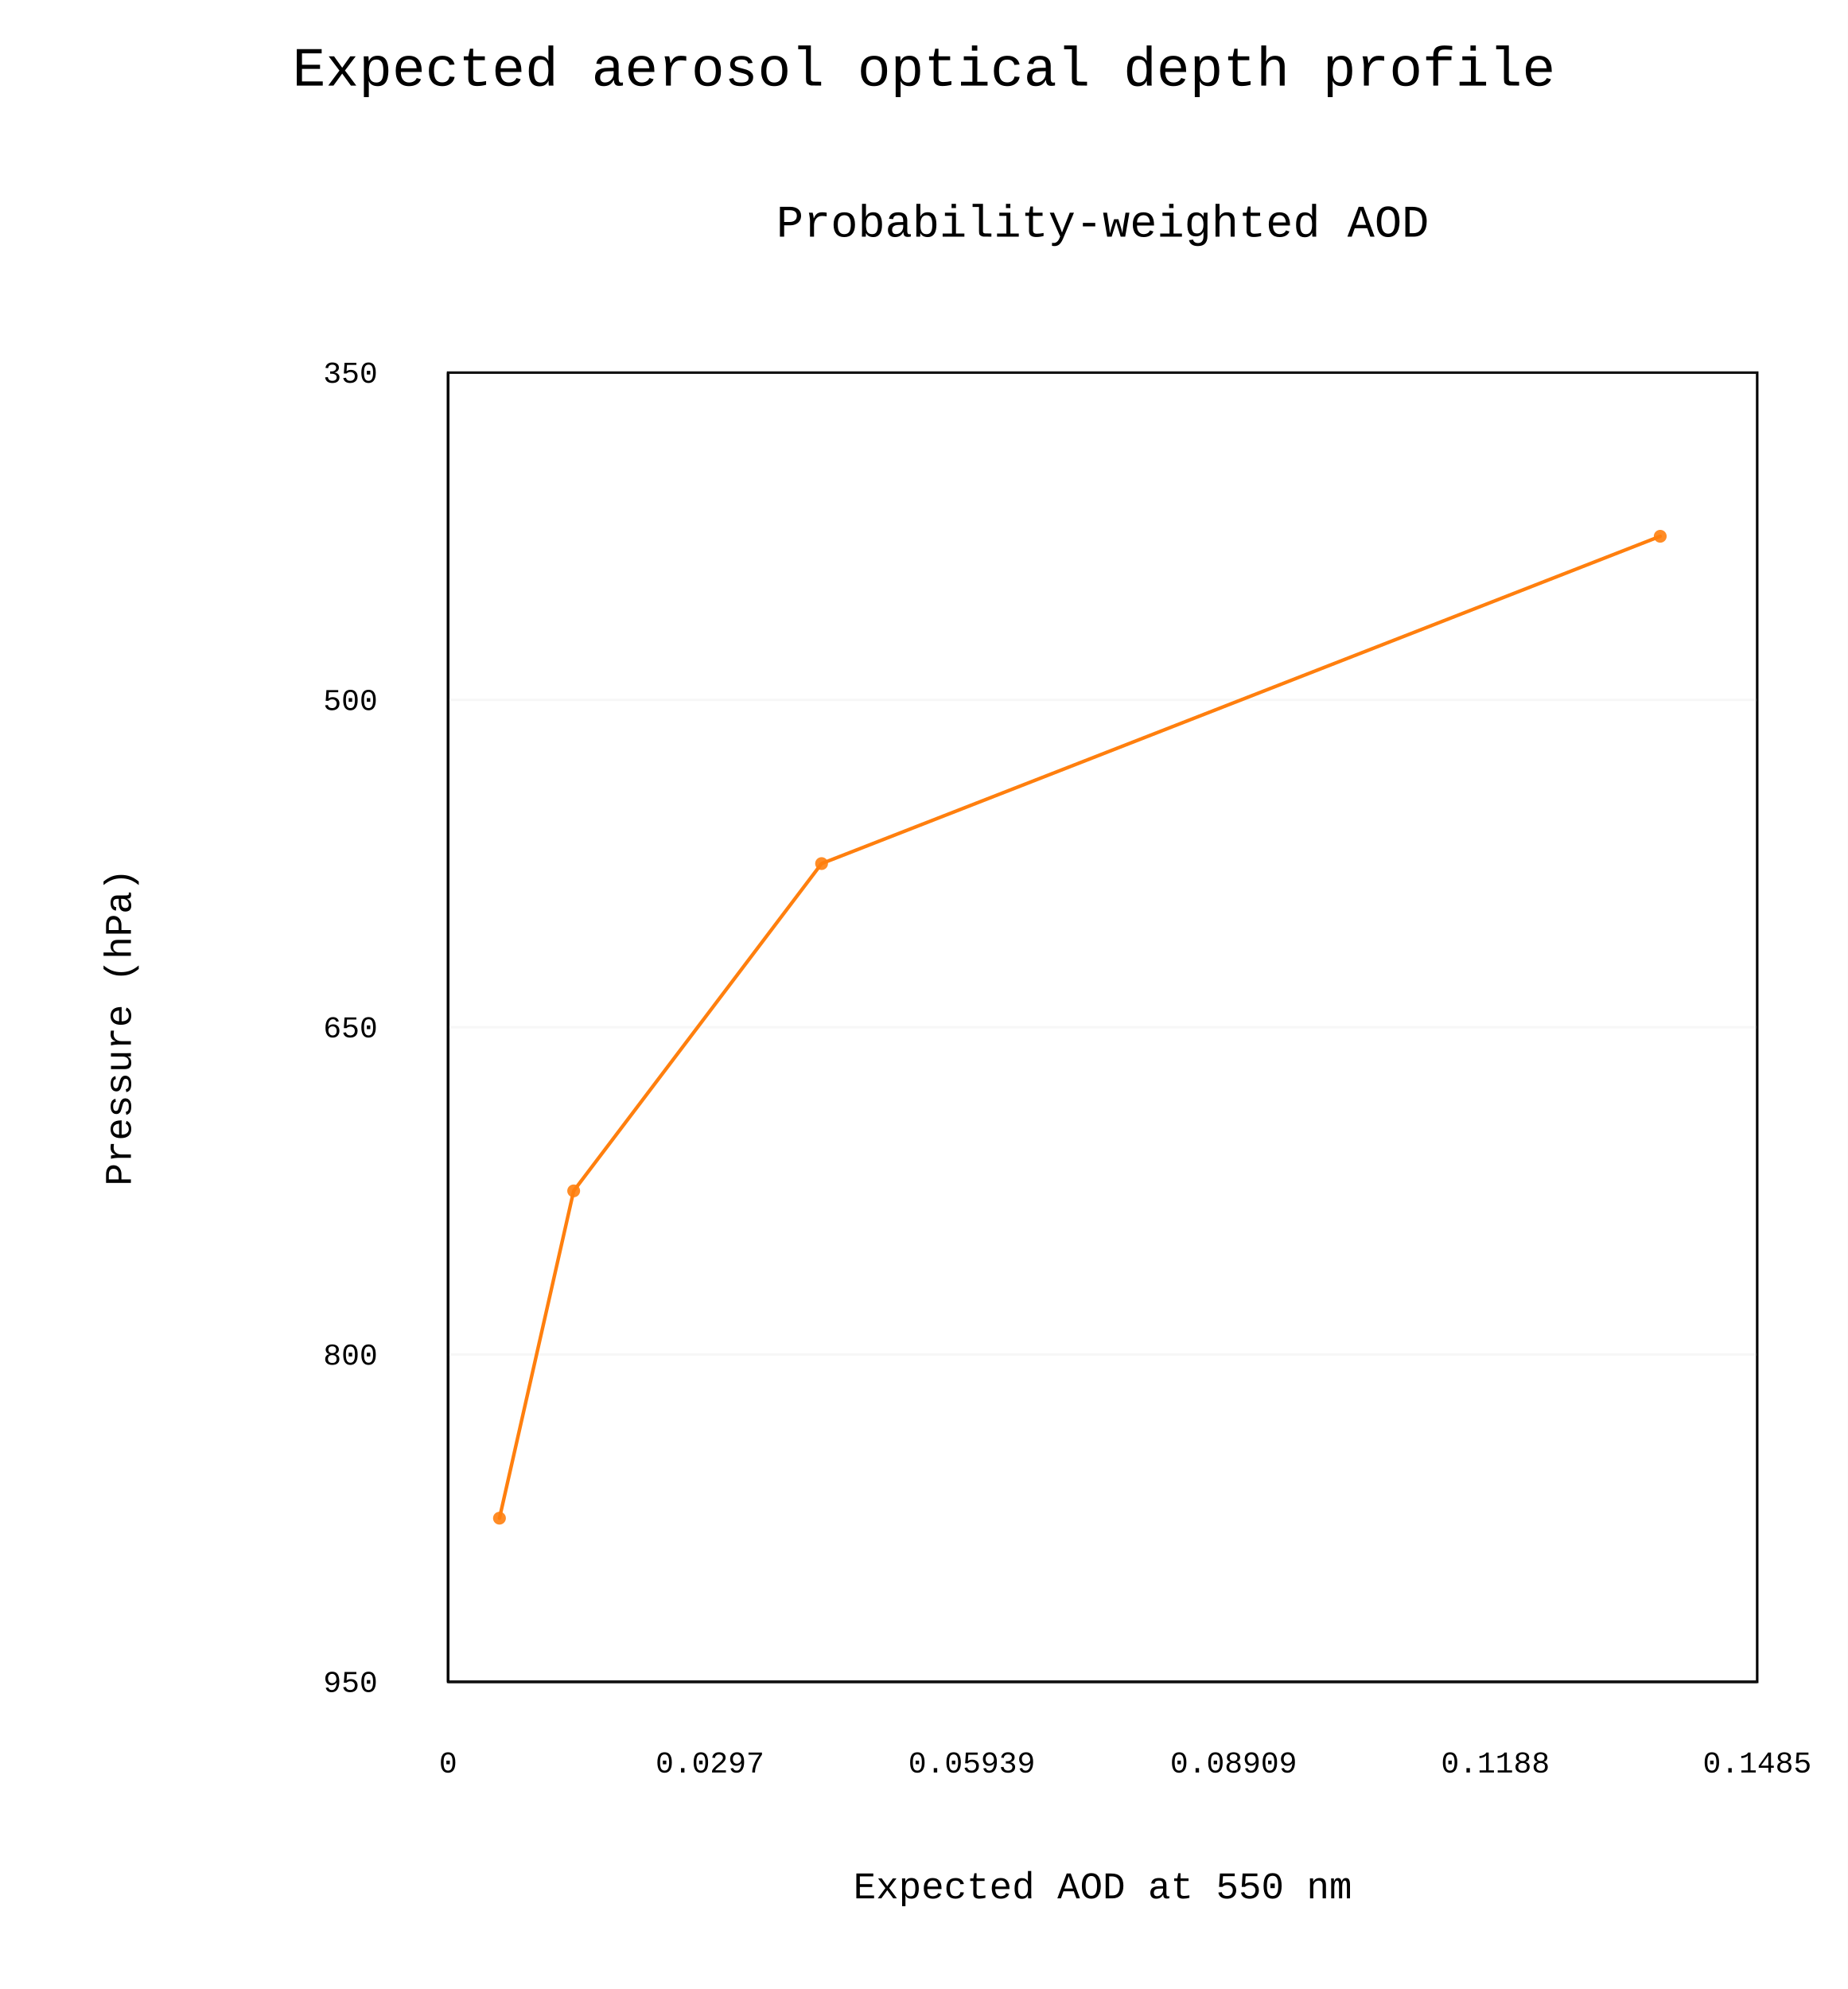
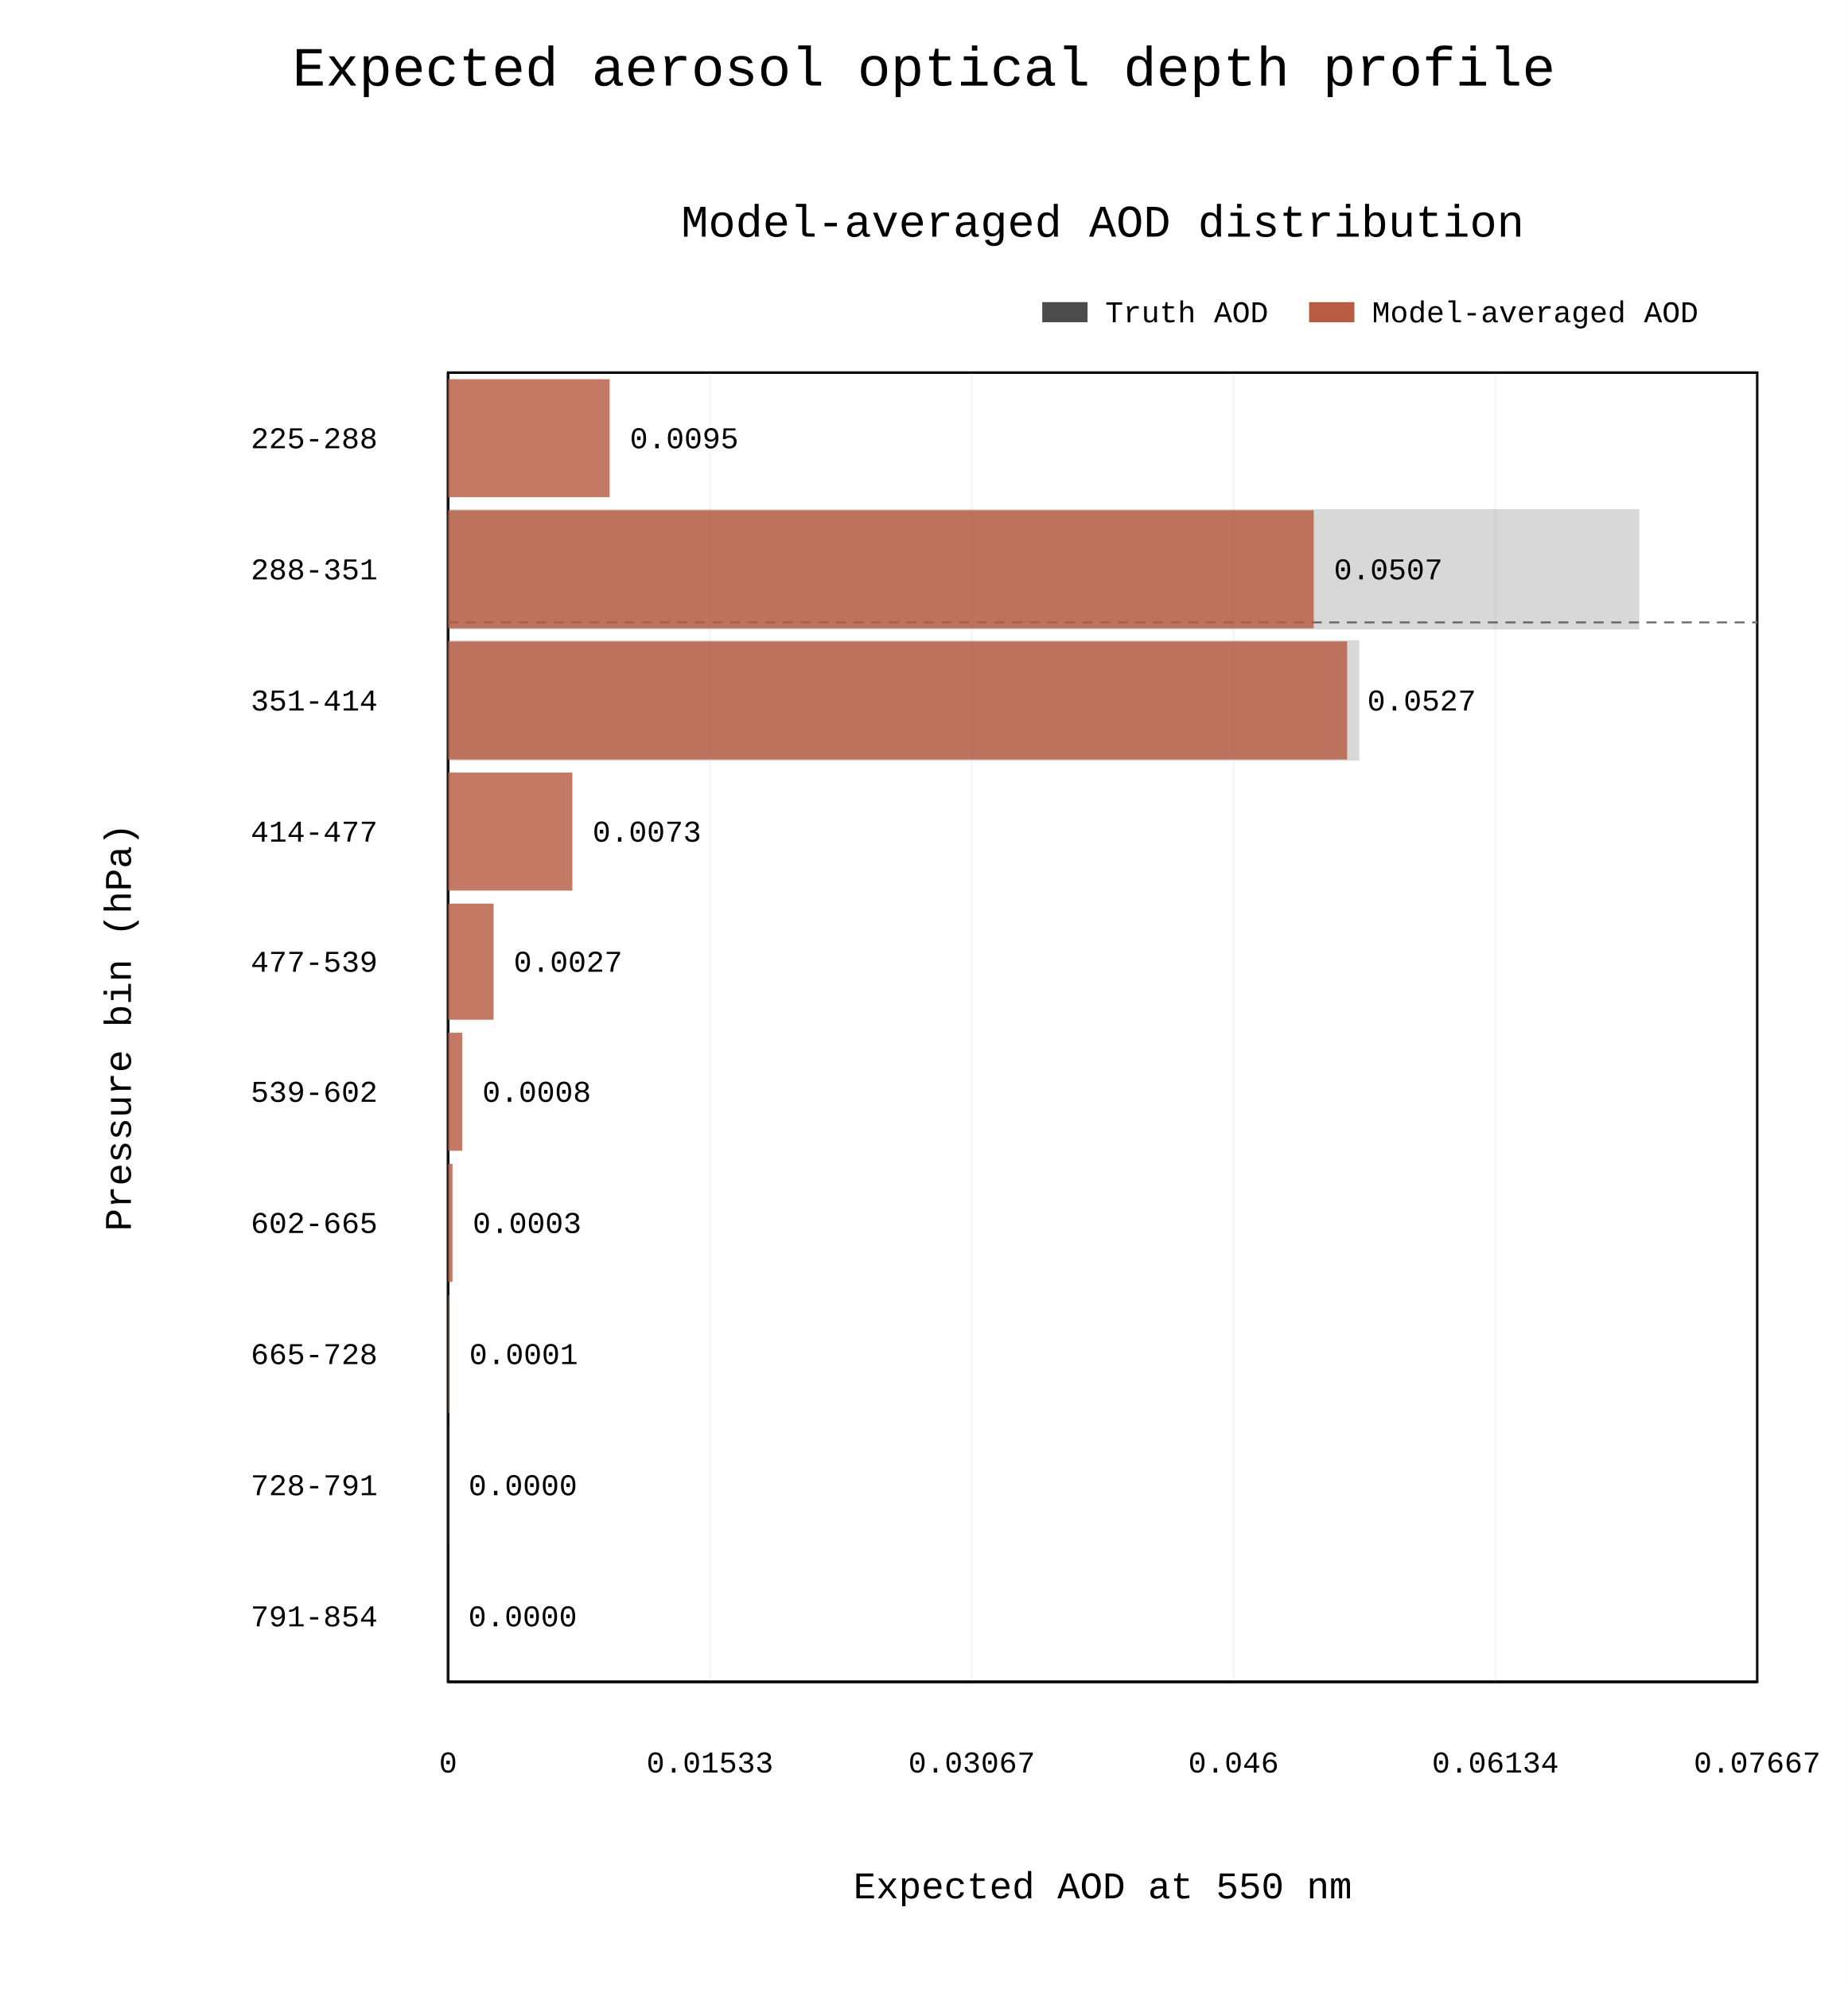
<svg xmlns="http://www.w3.org/2000/svg" width="734" height="790" viewBox="0 0 734 790">
-   <style>text { font-family: Menlo, Monaco, Consolas, Liberation Mono, DejaVu Sans Mono, monospace; fill: black; }.plot-title { font-size: 22px; font-weight: 400; }.panel-title { font-size: 18px; font-weight: 400; }.axis-title { font-size: 15px; }.tick-label,.axis-multiplier { font-size: 12px; }.legend-label { font-size: 12px; }.figure-bg { fill: white; }.plot-bg { fill: white; stroke: black; stroke-width: 1; }.axis { stroke: black; stroke-width: 1; }.grid { stroke: #b0b0b0; stroke-opacity: 0.1; }.series.line { stroke-linejoin: round; stroke-linecap: round; }</style>
+   <style>text { font-family: Menlo, Monaco, Consolas, Liberation Mono, DejaVu Sans Mono, monospace; fill: black; }.plot-title { font-size: 22px; font-weight: 400; }.plot-subtitle { font-size: 15px; font-weight: 400; }.panel-title { font-size: 18px; font-weight: 400; }.axis-title { font-size: 15px; }.tick-label,.axis-multiplier { font-size: 12px; }.legend-label { font-size: 12px; }.figure-bg { fill: white; }.plot-bg { fill: white; stroke: black; stroke-width: 1; }.axis { stroke: black; stroke-width: 1; }.grid { stroke: #b0b0b0; stroke-opacity: 0.1; }.series.line { stroke-linejoin: round; stroke-linecap: round; }</style>
  <rect class="figure-bg" x="0" y="0" width="734" height="790" />
  <text class="plot-title" x="367.000" y="34" text-anchor="middle">Expected aerosol optical depth profile</text>
  <g class="panel" transform="translate(178,148)">
    <rect class="plot-bg" x="0" y="0" width="520" height="520" />
-     <text class="panel-title" x="260.000" y="-54" text-anchor="middle">Probability-weighted AOD</text>
+     <text class="panel-title" x="260.000" y="-54" text-anchor="middle">Model-averaged AOD distribution</text>
    <line class="axis" x1="0" x2="520" y1="520" y2="520" />
    <line class="axis" x1="0" x2="0" y1="0" y2="520" />
-     <line class="grid" x1="0" x2="520" y1="520.000" y2="520.000" />
-     <text class="tick-label" x="-28" y="524.000" text-anchor="end">950</text>
-     <line class="grid" x1="0" x2="520" y1="390.000" y2="390.000" />
-     <text class="tick-label" x="-28" y="394.000" text-anchor="end">800</text>
-     <line class="grid" x1="0" x2="520" y1="260.000" y2="260.000" />
-     <text class="tick-label" x="-28" y="264.000" text-anchor="end">650</text>
-     <line class="grid" x1="0" x2="520" y1="130.000" y2="130.000" />
-     <text class="tick-label" x="-28" y="134.000" text-anchor="end">500</text>
-     <line class="grid" x1="0" x2="520" y1="0.000" y2="0.000" />
-     <text class="tick-label" x="-28" y="4.000" text-anchor="end">350</text>
+     <text class="tick-label" x="-28" y="30.041" text-anchor="end">225-288</text>
+     <text class="tick-label" x="-28" y="82.124" text-anchor="end">288-351</text>
+     <text class="tick-label" x="-28" y="134.207" text-anchor="end">351-414</text>
+     <text class="tick-label" x="-28" y="186.289" text-anchor="end">414-477</text>
+     <text class="tick-label" x="-28" y="237.959" text-anchor="end">477-539</text>
+     <text class="tick-label" x="-28" y="289.628" text-anchor="end">539-602</text>
+     <text class="tick-label" x="-28" y="341.711" text-anchor="end">602-665</text>
+     <text class="tick-label" x="-28" y="393.793" text-anchor="end">665-728</text>
+     <text class="tick-label" x="-28" y="445.876" text-anchor="end">728-791</text>
+     <text class="tick-label" x="-28" y="497.959" text-anchor="end">791-854</text>
+     <line class="grid" x1="0.000" x2="0.000" y1="0" y2="520" />
    <text class="tick-label" x="0.000" y="556" text-anchor="middle">0</text>
-     <text class="tick-label" x="104.000" y="556" text-anchor="middle">0.0297</text>
-     <text class="tick-label" x="208.000" y="556" text-anchor="middle">0.05939</text>
-     <text class="tick-label" x="312.000" y="556" text-anchor="middle">0.08909</text>
-     <text class="tick-label" x="416.000" y="556" text-anchor="middle">0.1188</text>
-     <text class="tick-label" x="520.000" y="556" text-anchor="middle">0.1485</text>
+     <line class="grid" x1="104.000" x2="104.000" y1="0" y2="520" />
+     <text class="tick-label" x="104.000" y="556" text-anchor="middle">0.01533</text>
+     <line class="grid" x1="208.000" x2="208.000" y1="0" y2="520" />
+     <text class="tick-label" x="208.000" y="556" text-anchor="middle">0.03067</text>
+     <line class="grid" x1="312.000" x2="312.000" y1="0" y2="520" />
+     <text class="tick-label" x="312.000" y="556" text-anchor="middle">0.046</text>
+     <line class="grid" x1="416.000" x2="416.000" y1="0" y2="520" />
+     <text class="tick-label" x="416.000" y="556" text-anchor="middle">0.06134</text>
+     <line class="grid" x1="520.000" x2="520.000" y1="0" y2="520" />
+     <text class="tick-label" x="520.000" y="556" text-anchor="middle">0.07667</text>
    <text class="axis-title" x="260.000" y="606" text-anchor="middle">Expected AOD at 550 nm</text>
-     <text class="axis-title" transform="translate(-126,260.000) rotate(-90)" text-anchor="middle">Pressure (hPa)</text>
-     <path class="series line" d="M481.481,65.000 L148.352,195.000 L49.879,325.000 L20.397,455.000" fill="none" stroke="#ff7f0e" stroke-width="1.4" opacity="1.000" stroke-dasharray="none" />
-     <circle class="series point" cx="481.481" cy="65.000" r="2.550" fill="#ff7f0e" opacity="0.900" />
-     <circle class="series point" cx="148.352" cy="195.000" r="2.550" fill="#ff7f0e" opacity="0.900" />
-     <circle class="series point" cx="49.879" cy="325.000" r="2.550" fill="#ff7f0e" opacity="0.900" />
-     <circle class="series point" cx="20.397" cy="455.000" r="2.550" fill="#ff7f0e" opacity="0.900" />
+     <text class="axis-title" transform="translate(-126,260.000) rotate(-90)" text-anchor="middle">Pressure bin (hPa)</text>
+     <g class="legend" transform="translate(236.000,-20.000)">
+       <rect x="0" y="-8" width="18" height="8" fill="#4C4C4C" />
+       <text class="legend-label" x="25" y="0">Truth AOD</text>
+       <rect x="106" y="-8" width="18" height="8" fill="#B75C43" />
+       <text class="legend-label" x="131" y="0">Model-averaged AOD</text>
+     </g>
+     <line class="rule-y" x1="0" x2="520" y1="99.205" y2="99.205" stroke="#737373" stroke-width="0.8" stroke-dasharray="4 3" />
+     <rect class="series horizontal-bar" x="0.000" y="2.604" width="0.000" height="46.874" fill="#4C4C4C" opacity="0.220" stroke="#4C4C4C" stroke-width="0.9" />
+     <rect class="series horizontal-bar" x="0.000" y="54.687" width="472.727" height="46.874" fill="#4C4C4C" opacity="0.220" stroke="#4C4C4C" stroke-width="0.9" />
+     <rect class="series horizontal-bar" x="0.000" y="106.769" width="361.497" height="46.874" fill="#4C4C4C" opacity="0.220" stroke="#4C4C4C" stroke-width="0.9" />
+     <rect class="series horizontal-bar" x="0.000" y="158.852" width="0.000" height="46.874" fill="#4C4C4C" opacity="0.220" stroke="#4C4C4C" stroke-width="0.9" />
+     <rect class="series horizontal-bar" x="0.000" y="210.893" width="0.000" height="46.130" fill="#4C4C4C" opacity="0.220" stroke="#4C4C4C" stroke-width="0.9" />
+     <rect class="series horizontal-bar" x="0.000" y="262.191" width="0.000" height="46.874" fill="#4C4C4C" opacity="0.220" stroke="#4C4C4C" stroke-width="0.9" />
+     <rect class="series horizontal-bar" x="0.000" y="314.273" width="0.000" height="46.874" fill="#4C4C4C" opacity="0.220" stroke="#4C4C4C" stroke-width="0.9" />
+     <rect class="series horizontal-bar" x="0.000" y="366.356" width="0.000" height="46.874" fill="#4C4C4C" opacity="0.220" stroke="#4C4C4C" stroke-width="0.9" />
+     <rect class="series horizontal-bar" x="0.000" y="418.439" width="0.000" height="46.874" fill="#4C4C4C" opacity="0.220" stroke="#4C4C4C" stroke-width="0.9" />
+     <rect class="series horizontal-bar" x="0.000" y="470.521" width="0.000" height="46.874" fill="#4C4C4C" opacity="0.220" stroke="#4C4C4C" stroke-width="0.9" />
+     <rect class="series horizontal-bar" x="0.000" y="2.604" width="64.168" height="46.874" fill="#B75C43" opacity="0.820" />
+     <text class="tick-label" x="72.168" y="30.041" text-anchor="start">0.0095</text>
+     <rect class="series horizontal-bar" x="0.000" y="54.687" width="343.853" height="46.874" fill="#B75C43" opacity="0.820" />
+     <text class="tick-label" x="351.853" y="82.124" text-anchor="start">0.0507</text>
+     <rect class="series horizontal-bar" x="0.000" y="106.769" width="357.109" height="46.874" fill="#B75C43" opacity="0.820" />
+     <text class="tick-label" x="365.109" y="134.207" text-anchor="start">0.0527</text>
+     <rect class="series horizontal-bar" x="0.000" y="158.852" width="49.358" height="46.874" fill="#B75C43" opacity="0.820" />
+     <text class="tick-label" x="57.358" y="186.289" text-anchor="start">0.0073</text>
+     <rect class="series horizontal-bar" x="0.000" y="210.893" width="18.052" height="46.130" fill="#B75C43" opacity="0.820" />
+     <text class="tick-label" x="26.052" y="237.959" text-anchor="start">0.0027</text>
+     <rect class="series horizontal-bar" x="0.000" y="262.191" width="5.598" height="46.874" fill="#B75C43" opacity="0.820" />
+     <text class="tick-label" x="13.598" y="289.628" text-anchor="start">0.0008</text>
+     <rect class="series horizontal-bar" x="0.000" y="314.273" width="1.741" height="46.874" fill="#B75C43" opacity="0.820" />
+     <text class="tick-label" x="9.741" y="341.711" text-anchor="start">0.0003</text>
+     <rect class="series horizontal-bar" x="0.000" y="366.356" width="0.384" height="46.874" fill="#B75C43" opacity="0.820" />
+     <text class="tick-label" x="8.384" y="393.793" text-anchor="start">0.0001</text>
+     <rect class="series horizontal-bar" x="0.000" y="418.439" width="0.084" height="46.874" fill="#B75C43" opacity="0.820" />
+     <text class="tick-label" x="8.084" y="445.876" text-anchor="start">0.0000</text>
+     <rect class="series horizontal-bar" x="0.000" y="470.521" width="0.013" height="46.874" fill="#B75C43" opacity="0.820" />
+     <text class="tick-label" x="8.013" y="497.959" text-anchor="start">0.0000</text>
  </g>
</svg>
